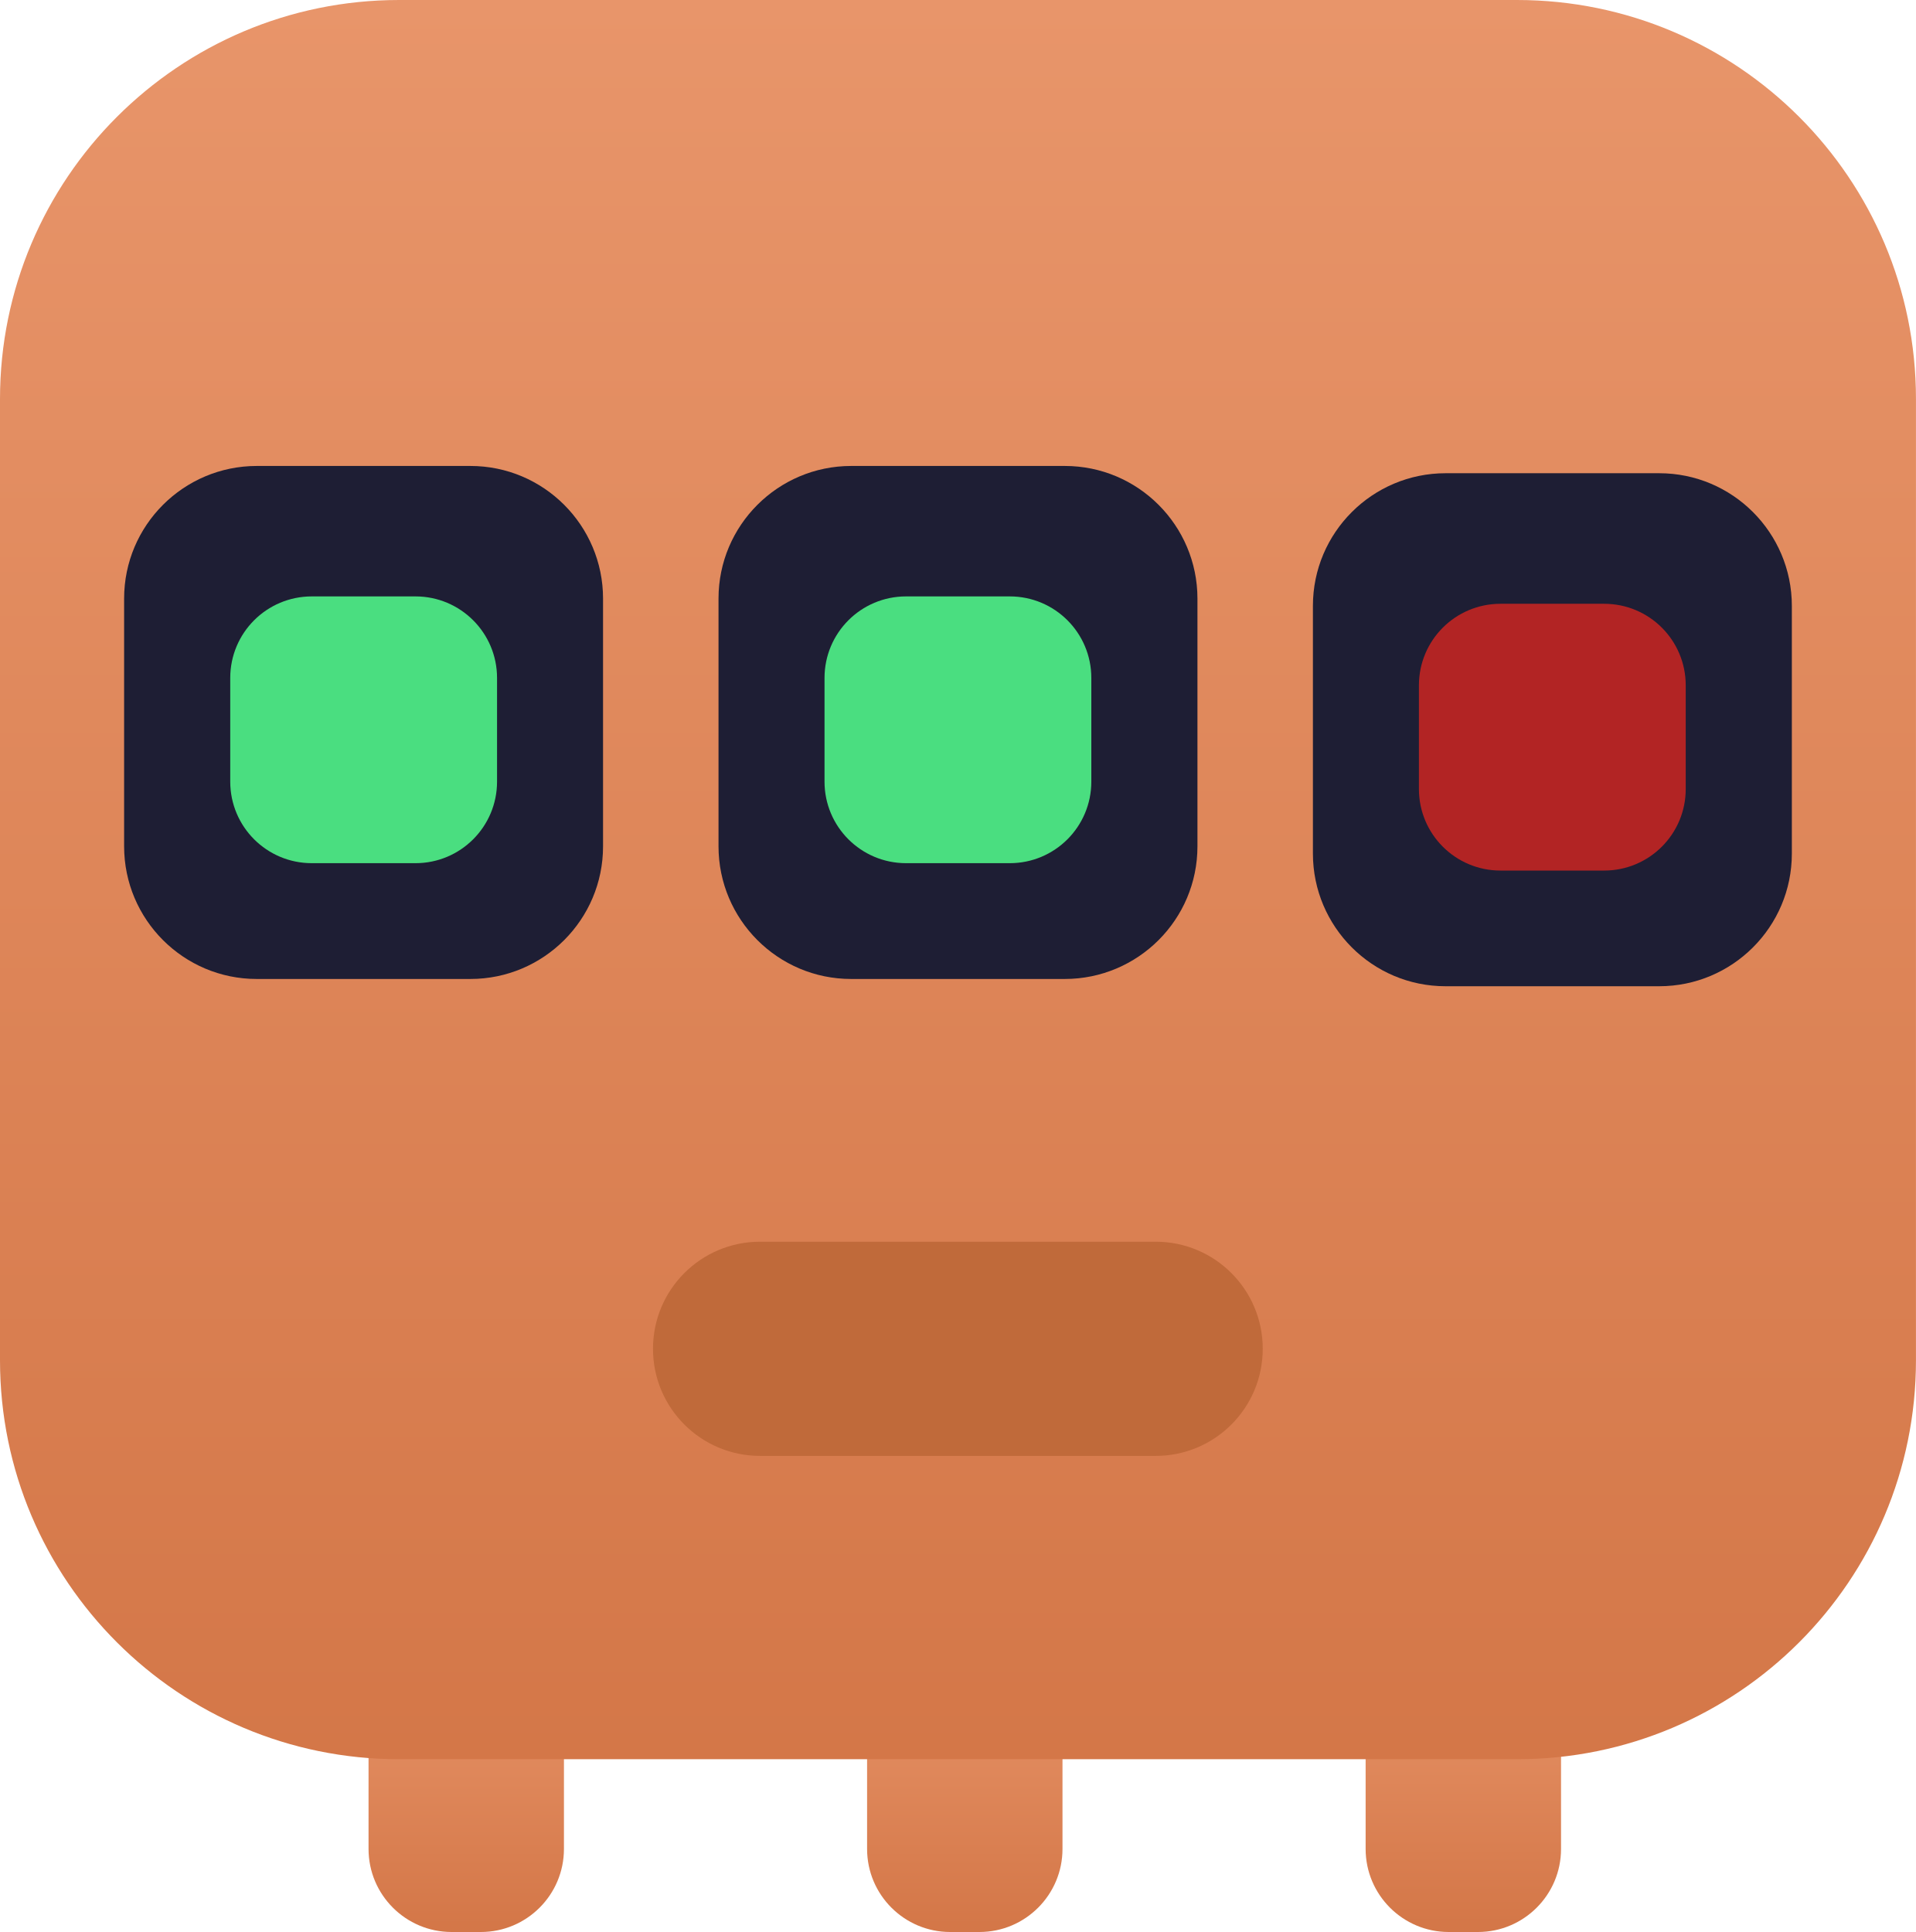
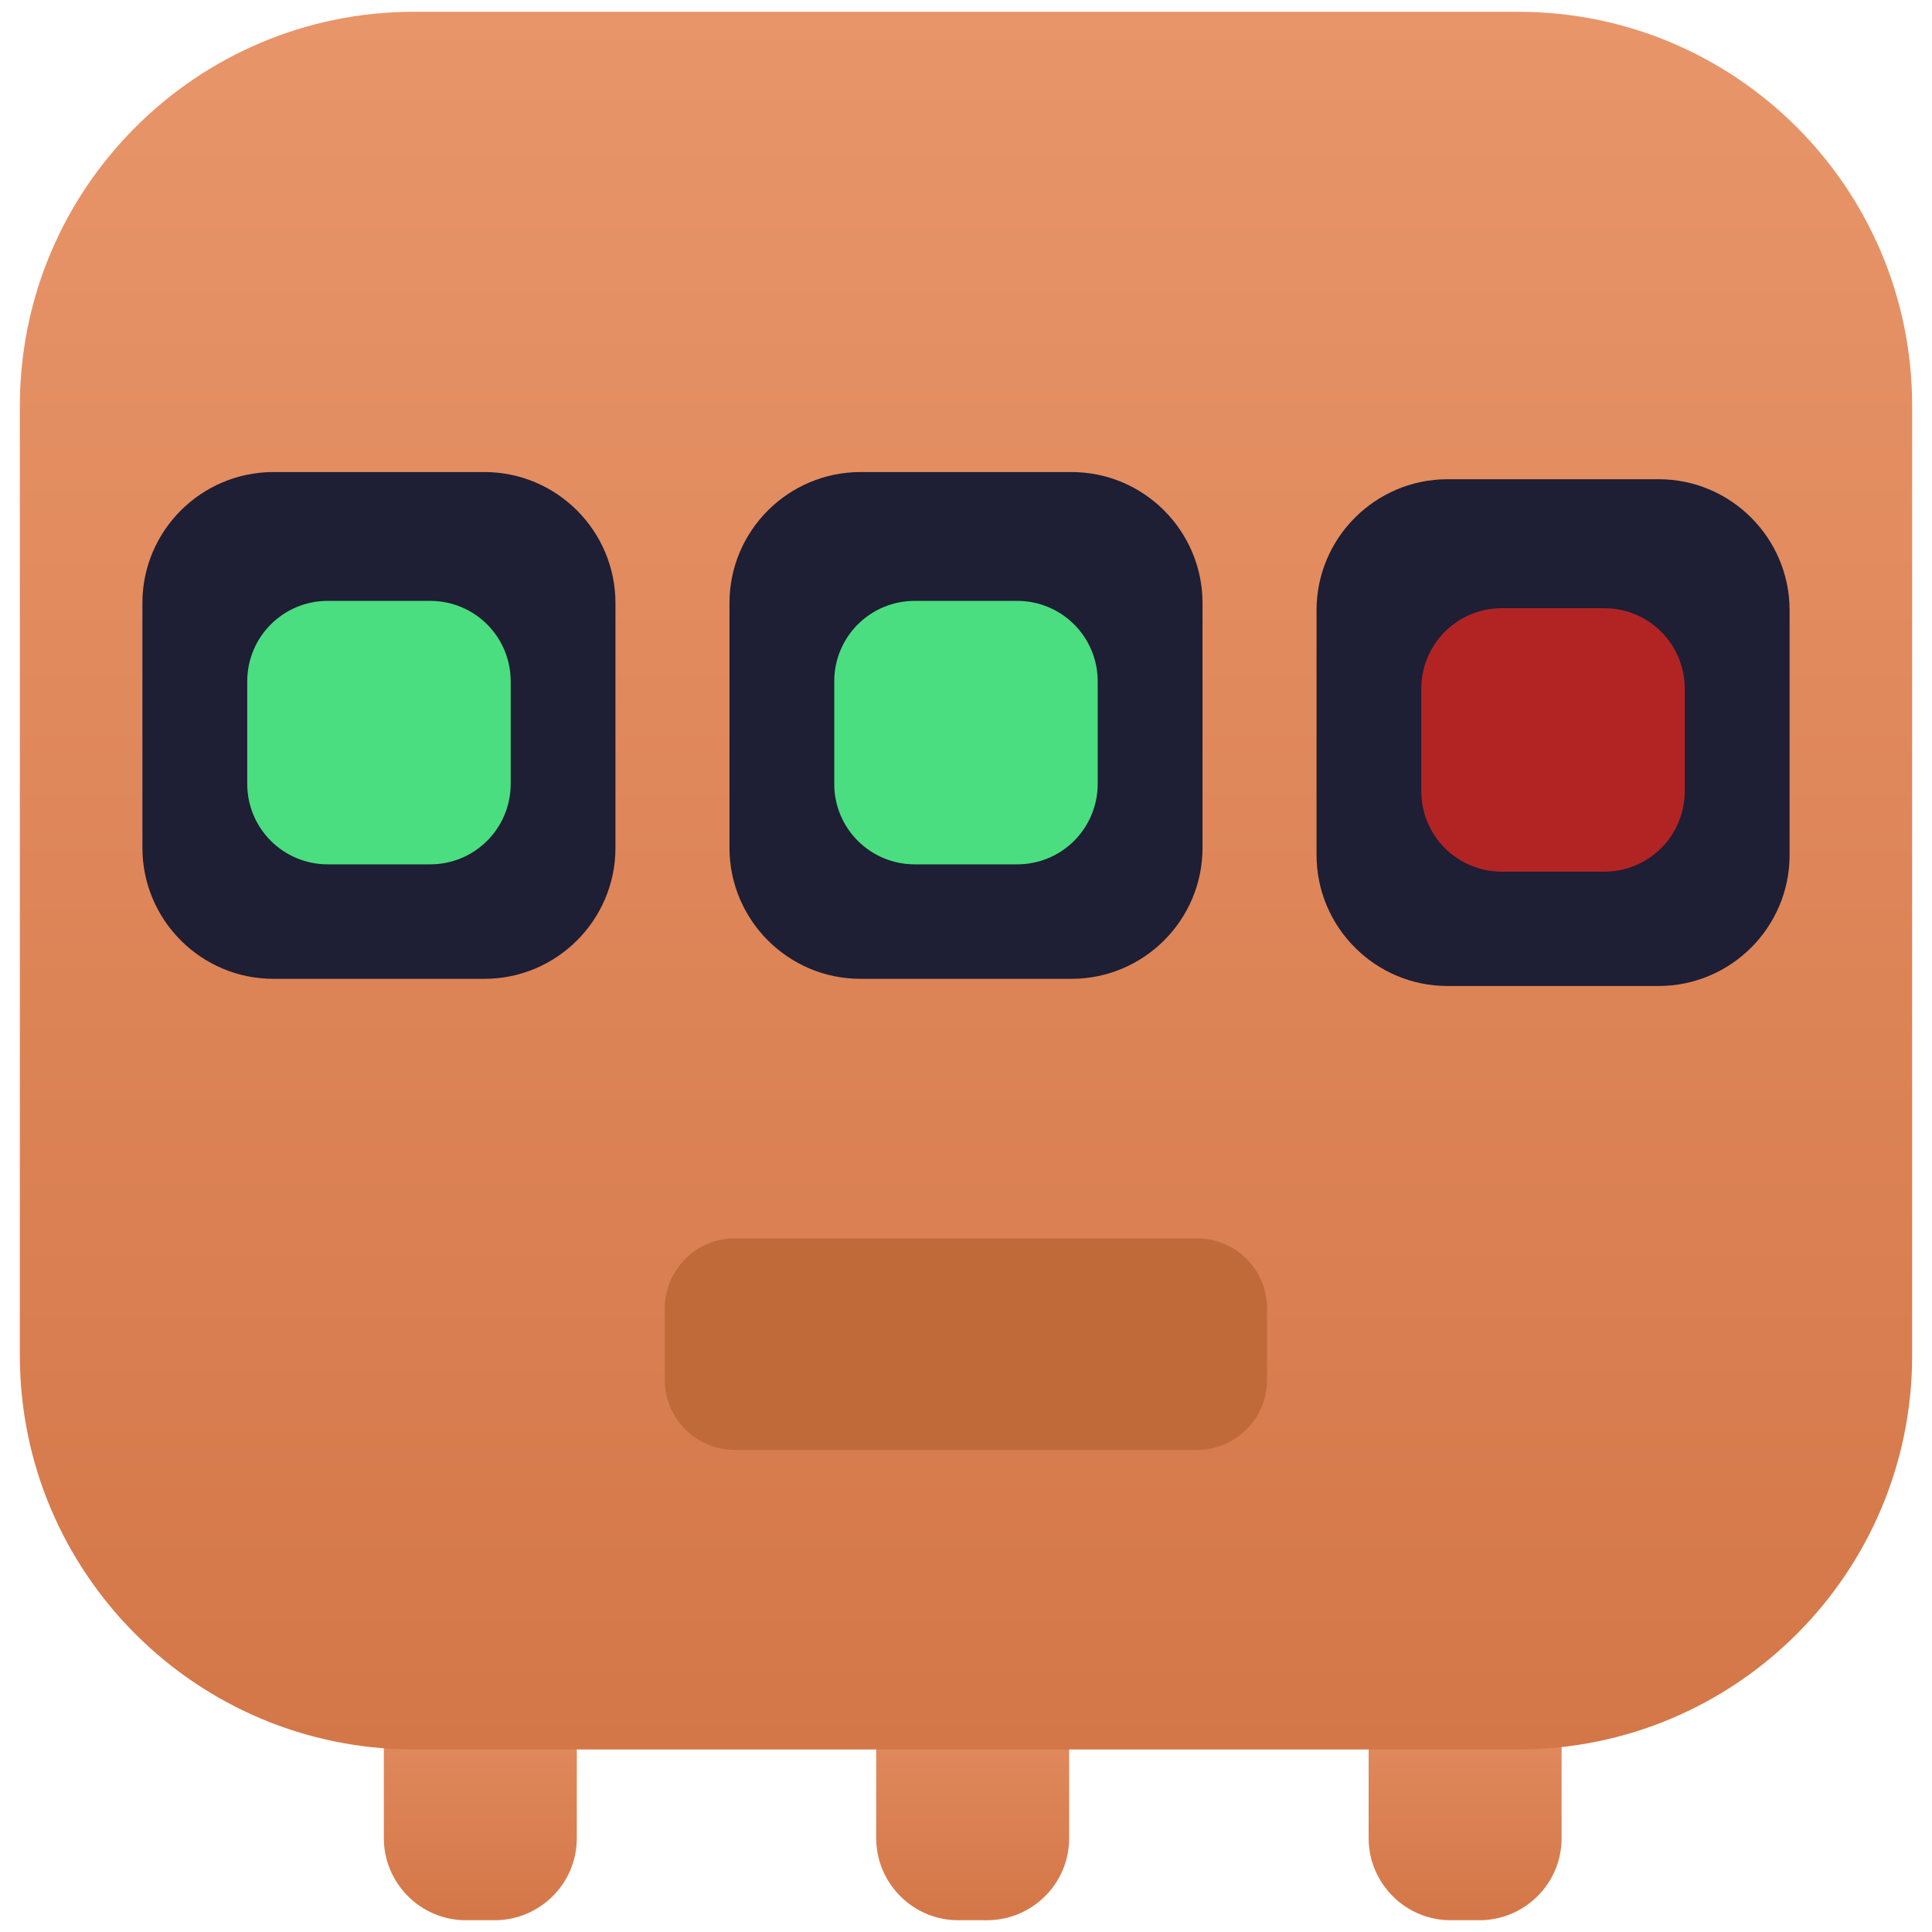
- <svg xmlns="http://www.w3.org/2000/svg" id="Layer_1" version="1.1" viewBox="0 0 166.1 167.51">
+ <svg xmlns="http://www.w3.org/2000/svg" id="Layer_1" version="1.1" viewBox="0 0 256 256">
  <defs>
    <style>
      .st0 {
        fill: url(#linear-gradient2);
      }

      .st1 {
        fill: url(#linear-gradient1);
      }

      .st2 {
        fill: url(#linear-gradient3);
      }

      .st3 {
        fill: url(#linear-gradient);
      }

      .st4 {
        fill: #1e1e34;
      }

      .st5 {
        fill: #b22424;
      }

      .st6 {
        fill: #c06a3a;
      }

      .st7 {
        fill: #4ade80;
      }
    </style>
-     <linearGradient id="linear-gradient" x1="-1970.93" y1="146.44" x2="-1970.93" y2="146.65" gradientTransform="translate(157715 -17431) scale(80 120)" gradientUnits="userSpaceOnUse">
+     <linearGradient id="linear-gradient" x1="-2791.3" y1="518.77" x2="-2791.3" y2="518.45" gradientTransform="translate(223367.95 62467.65) scale(80 -120)" gradientUnits="userSpaceOnUse">
      <stop offset="0" stop-color="#e8956a" />
      <stop offset="1" stop-color="#d47748" />
    </linearGradient>
-     <linearGradient id="linear-gradient1" x1="-1972.94" y1="146.44" x2="-1972.94" y2="146.65" gradientTransform="translate(157919 -17431) scale(80 120)" gradientUnits="userSpaceOnUse">
+     <linearGradient id="linear-gradient1" x1="-2793.04" y1="518.77" x2="-2793.04" y2="518.45" gradientTransform="translate(223571.95 62467.65) scale(80 -120)" gradientUnits="userSpaceOnUse">
      <stop offset="0" stop-color="#e8956a" />
      <stop offset="1" stop-color="#d47748" />
    </linearGradient>
-     <linearGradient id="linear-gradient2" x1="-1974.95" y1="146.44" x2="-1974.95" y2="146.65" gradientTransform="translate(158123 -17431) scale(80 120)" gradientUnits="userSpaceOnUse">
+     <linearGradient id="linear-gradient2" x1="-2794.77" y1="518.77" x2="-2794.77" y2="518.45" gradientTransform="translate(223775.95 62467.65) scale(80 -120)" gradientUnits="userSpaceOnUse">
      <stop offset="0" stop-color="#e8956a" />
      <stop offset="1" stop-color="#d47748" />
    </linearGradient>
-     <linearGradient id="linear-gradient3" x1="83.05" y1="116" x2="83.05" y2="-36.53" gradientTransform="translate(0 116) scale(1 -1)" gradientUnits="userSpaceOnUse">
+     <linearGradient id="linear-gradient3" x1="128" y1="965.56" x2="128" y2="1195.82" gradientTransform="translate(0 -964)" gradientUnits="userSpaceOnUse">
      <stop offset="0" stop-color="#e8956a" />
      <stop offset="1" stop-color="#d47748" />
    </linearGradient>
  </defs>
-   <path class="st3" d="M39.15,142.09h2.54c1.99,0,3.79.81,5.09,2.11s2.11,3.1,2.11,5.09v11.02c0,1.99-.81,3.79-2.11,5.09s-3.1,2.11-5.09,2.11h-2.54c-1.99,0-3.79-.81-5.09-2.11s-2.11-3.1-2.11-5.09v-11.02c0-1.99.81-3.79,2.11-5.09s3.1-2.11,5.09-2.11Z" />
-   <path class="st1" d="M82.37,142.09h2.54c1.99,0,3.79.81,5.09,2.11s2.11,3.1,2.11,5.09v11.02c0,1.99-.81,3.79-2.11,5.09s-3.1,2.11-5.09,2.11h-2.54c-1.99,0-3.79-.81-5.09-2.11s-2.11-3.1-2.11-5.09v-11.02c0-1.99.81-3.79,2.11-5.09s3.1-2.11,5.09-2.11Z" />
-   <path class="st0" d="M125.59,142.09h2.54c1.99,0,3.79.81,5.09,2.11s2.11,3.1,2.11,5.09v11.02c0,1.99-.81,3.79-2.11,5.09s-3.1,2.11-5.09,2.11h-2.54c-1.99,0-3.79-.81-5.09-2.11s-2.11-3.1-2.11-5.09v-11.02c0-1.99.81-3.79,2.11-5.09s3.1-2.11,5.09-2.11h0Z" />
-   <path class="st2" d="M34.6,0h96.91c9.55,0,18.2,3.87,24.46,10.13,6.26,6.26,10.13,14.91,10.13,24.46v83.35c0,9.55-3.87,18.2-10.13,24.46s-14.91,10.13-24.46,10.13H34.6c-9.55,0-18.2-3.87-24.46-10.13S0,127.5,0,117.94V34.6c0-9.55,3.87-18.2,10.13-24.46C16.39,3.88,25.04,0,34.6,0Z" />
+   <path class="st3" d="M61.73,216.06h3.83c3,0,5.72,1.22,7.68,3.19s3.19,4.68,3.19,7.68v16.64c0,3-1.22,5.72-3.19,7.68s-4.68,3.19-7.68,3.19h-3.83c-3,0-5.72-1.22-7.68-3.19s-3.19-4.68-3.19-7.68v-16.64c0-3,1.22-5.72,3.19-7.68s4.68-3.19,7.68-3.19Z" />
+   <path class="st1" d="M126.97,216.06h3.83c3,0,5.72,1.22,7.68,3.19s3.19,4.68,3.19,7.68v16.64c0,3-1.22,5.72-3.19,7.68s-4.68,3.19-7.68,3.19h-3.83c-3,0-5.72-1.22-7.68-3.19s-3.19-4.68-3.19-7.68v-16.64c0-3,1.22-5.72,3.19-7.68s4.68-3.19,7.68-3.19Z" />
+   <path class="st0" d="M192.22,216.06h3.83c3,0,5.72,1.22,7.68,3.19s3.19,4.68,3.19,7.68v16.64c0,3-1.22,5.72-3.19,7.68s-4.68,3.19-7.68,3.19h-3.83c-3,0-5.72-1.22-7.68-3.19s-3.19-4.68-3.19-7.68v-16.64c0-3,1.22-5.72,3.19-7.68s4.68-3.19,7.68-3.19h0Z" />
+   <path class="st2" d="M54.86,1.56h146.3c14.42,0,27.47,5.84,36.92,15.29,9.45,9.45,15.29,22.51,15.29,36.92v125.83c0,14.42-5.84,27.47-15.29,36.92-9.45,9.45-22.51,15.29-36.92,15.29H54.86c-14.42,0-27.47-5.84-36.92-15.29s-15.31-22.49-15.31-36.92V53.8c0-14.42,5.84-27.47,15.29-36.92C27.37,7.42,40.43,1.56,54.86,1.56Z" />
  <g>
-     <path class="st4" d="M22.26,40.4h18.52c3.18,0,6.05,1.29,8.13,3.37s3.37,4.96,3.37,8.13v21.48c0,3.18-1.29,6.05-3.37,8.13s-4.96,3.37-8.13,3.37h-18.52c-3.18,0-6.05-1.29-8.13-3.37s-3.37-4.96-3.37-8.13v-21.48c0-3.18,1.29-6.05,3.37-8.13,2.08-2.08,4.96-3.37,8.13-3.37Z" />
-     <path class="st7" d="M27.03,51.71h8.99c1.95,0,3.72.79,5,2.07s2.07,3.05,2.07,5v8.99c0,1.95-.79,3.72-2.07,5s-3.05,2.07-5,2.07h-8.99c-1.95,0-3.72-.79-5-2.07s-2.07-3.05-2.07-5v-8.99c0-1.95.79-3.72,2.07-5s3.05-2.07,5-2.07Z" />
+     <path class="st4" d="M36.23,62.55h27.96c4.8,0,9.13,1.95,12.27,5.09,3.14,3.14,5.09,7.49,5.09,12.27v32.43c0,4.8-1.95,9.13-5.09,12.27s-7.49,5.09-12.27,5.09h-27.96c-4.8,0-9.13-1.95-12.27-5.09s-5.09-7.49-5.09-12.27v-32.43c0-4.8,1.95-9.13,5.09-12.27,3.14-3.14,7.49-5.09,12.27-5.09Z" />
+     <path class="st7" d="M43.43,79.62h13.57c2.94,0,5.62,1.19,7.55,3.12,1.93,1.93,3.12,4.6,3.12,7.55v13.57c0,2.94-1.19,5.62-3.12,7.55s-4.6,3.12-7.55,3.12h-13.57c-2.94,0-5.62-1.19-7.55-3.12s-3.12-4.6-3.12-7.55v-13.57c0-2.94,1.19-5.62,3.12-7.55s4.6-3.12,7.55-3.12Z" />
  </g>
  <g>
-     <path class="st4" d="M73.79,40.4h18.52c3.18,0,6.05,1.29,8.13,3.37s3.37,4.96,3.37,8.13v21.48c0,3.18-1.29,6.05-3.37,8.13s-4.96,3.37-8.13,3.37h-18.52c-3.18,0-6.05-1.29-8.13-3.37s-3.37-4.96-3.37-8.13v-21.48c0-3.18,1.29-6.05,3.37-8.13,2.08-2.08,4.96-3.37,8.13-3.37Z" />
-     <path class="st7" d="M78.55,51.71h8.99c1.95,0,3.72.79,5,2.07s2.07,3.05,2.07,5v8.99c0,1.95-.79,3.72-2.07,5s-3.05,2.07-5,2.07h-8.99c-1.95,0-3.72-.79-5-2.07s-2.07-3.05-2.07-5v-8.99c0-1.95.79-3.72,2.07-5s3.05-2.07,5-2.07Z" />
+     <path class="st4" d="M114.02,62.55h27.96c4.8,0,9.13,1.95,12.27,5.09s5.09,7.49,5.09,12.27v32.43c0,4.8-1.95,9.13-5.09,12.27s-7.49,5.09-12.27,5.09h-27.96c-4.8,0-9.13-1.95-12.27-5.09s-5.09-7.49-5.09-12.27v-32.43c0-4.8,1.95-9.13,5.09-12.27,3.14-3.14,7.49-5.09,12.27-5.09Z" />
+     <path class="st7" d="M121.21,79.62h13.57c2.94,0,5.62,1.19,7.55,3.12,1.93,1.93,3.12,4.6,3.12,7.55v13.57c0,2.94-1.19,5.62-3.12,7.55-1.93,1.93-4.6,3.12-7.55,3.12h-13.57c-2.94,0-5.62-1.19-7.55-3.12s-3.12-4.6-3.12-7.55v-13.57c0-2.94,1.19-5.62,3.12-7.55,1.93-1.93,4.6-3.12,7.55-3.12Z" />
  </g>
  <g>
-     <path class="st4" d="M125.32,41.03h18.52c3.18,0,6.05,1.29,8.13,3.37s3.37,4.96,3.37,8.13v21.48c0,3.18-1.29,6.05-3.37,8.13s-4.96,3.37-8.13,3.37h-18.52c-3.18,0-6.05-1.29-8.13-3.37s-3.37-4.96-3.37-8.13v-21.48c0-3.18,1.29-6.05,3.37-8.13s4.96-3.37,8.13-3.37Z" />
-     <path class="st5" d="M130.08,52.35h8.99c1.95,0,3.72.79,5,2.07s2.07,3.05,2.07,5v8.99c0,1.95-.79,3.72-2.07,5s-3.05,2.07-5,2.07h-8.99c-1.95,0-3.72-.79-5-2.07s-2.07-3.05-2.07-5v-8.99c0-1.95.79-3.72,2.07-5s3.05-2.07,5-2.07Z" />
+     <path class="st4" d="M191.81,63.5h27.96c4.8,0,9.13,1.95,12.27,5.09,3.14,3.14,5.09,7.49,5.09,12.27v32.43c0,4.8-1.95,9.13-5.09,12.27s-7.49,5.09-12.27,5.09h-27.96c-4.8,0-9.13-1.95-12.27-5.09-3.14-3.14-5.09-7.49-5.09-12.27v-32.43c0-4.8,1.95-9.13,5.09-12.27,3.14-3.14,7.49-5.09,12.27-5.09Z" />
+     <path class="st5" d="M199,80.59h13.57c2.94,0,5.62,1.19,7.55,3.12s3.12,4.6,3.12,7.55v13.57c0,2.94-1.19,5.62-3.12,7.55s-4.6,3.12-7.55,3.12h-13.57c-2.94,0-5.62-1.19-7.55-3.12s-3.12-4.6-3.12-7.55v-13.57c0-2.94,1.19-5.62,3.12-7.55s4.6-3.12,7.55-3.12Z" />
  </g>
-   <rect class="st6" x="56.61" y="107.66" width="52.86" height="18.57" rx="9.28" ry="9.28" />
+   <rect class="st6" x="88.09" y="164.09" width="79.8" height="28.03" rx="9.28" ry="9.28" />
</svg>
